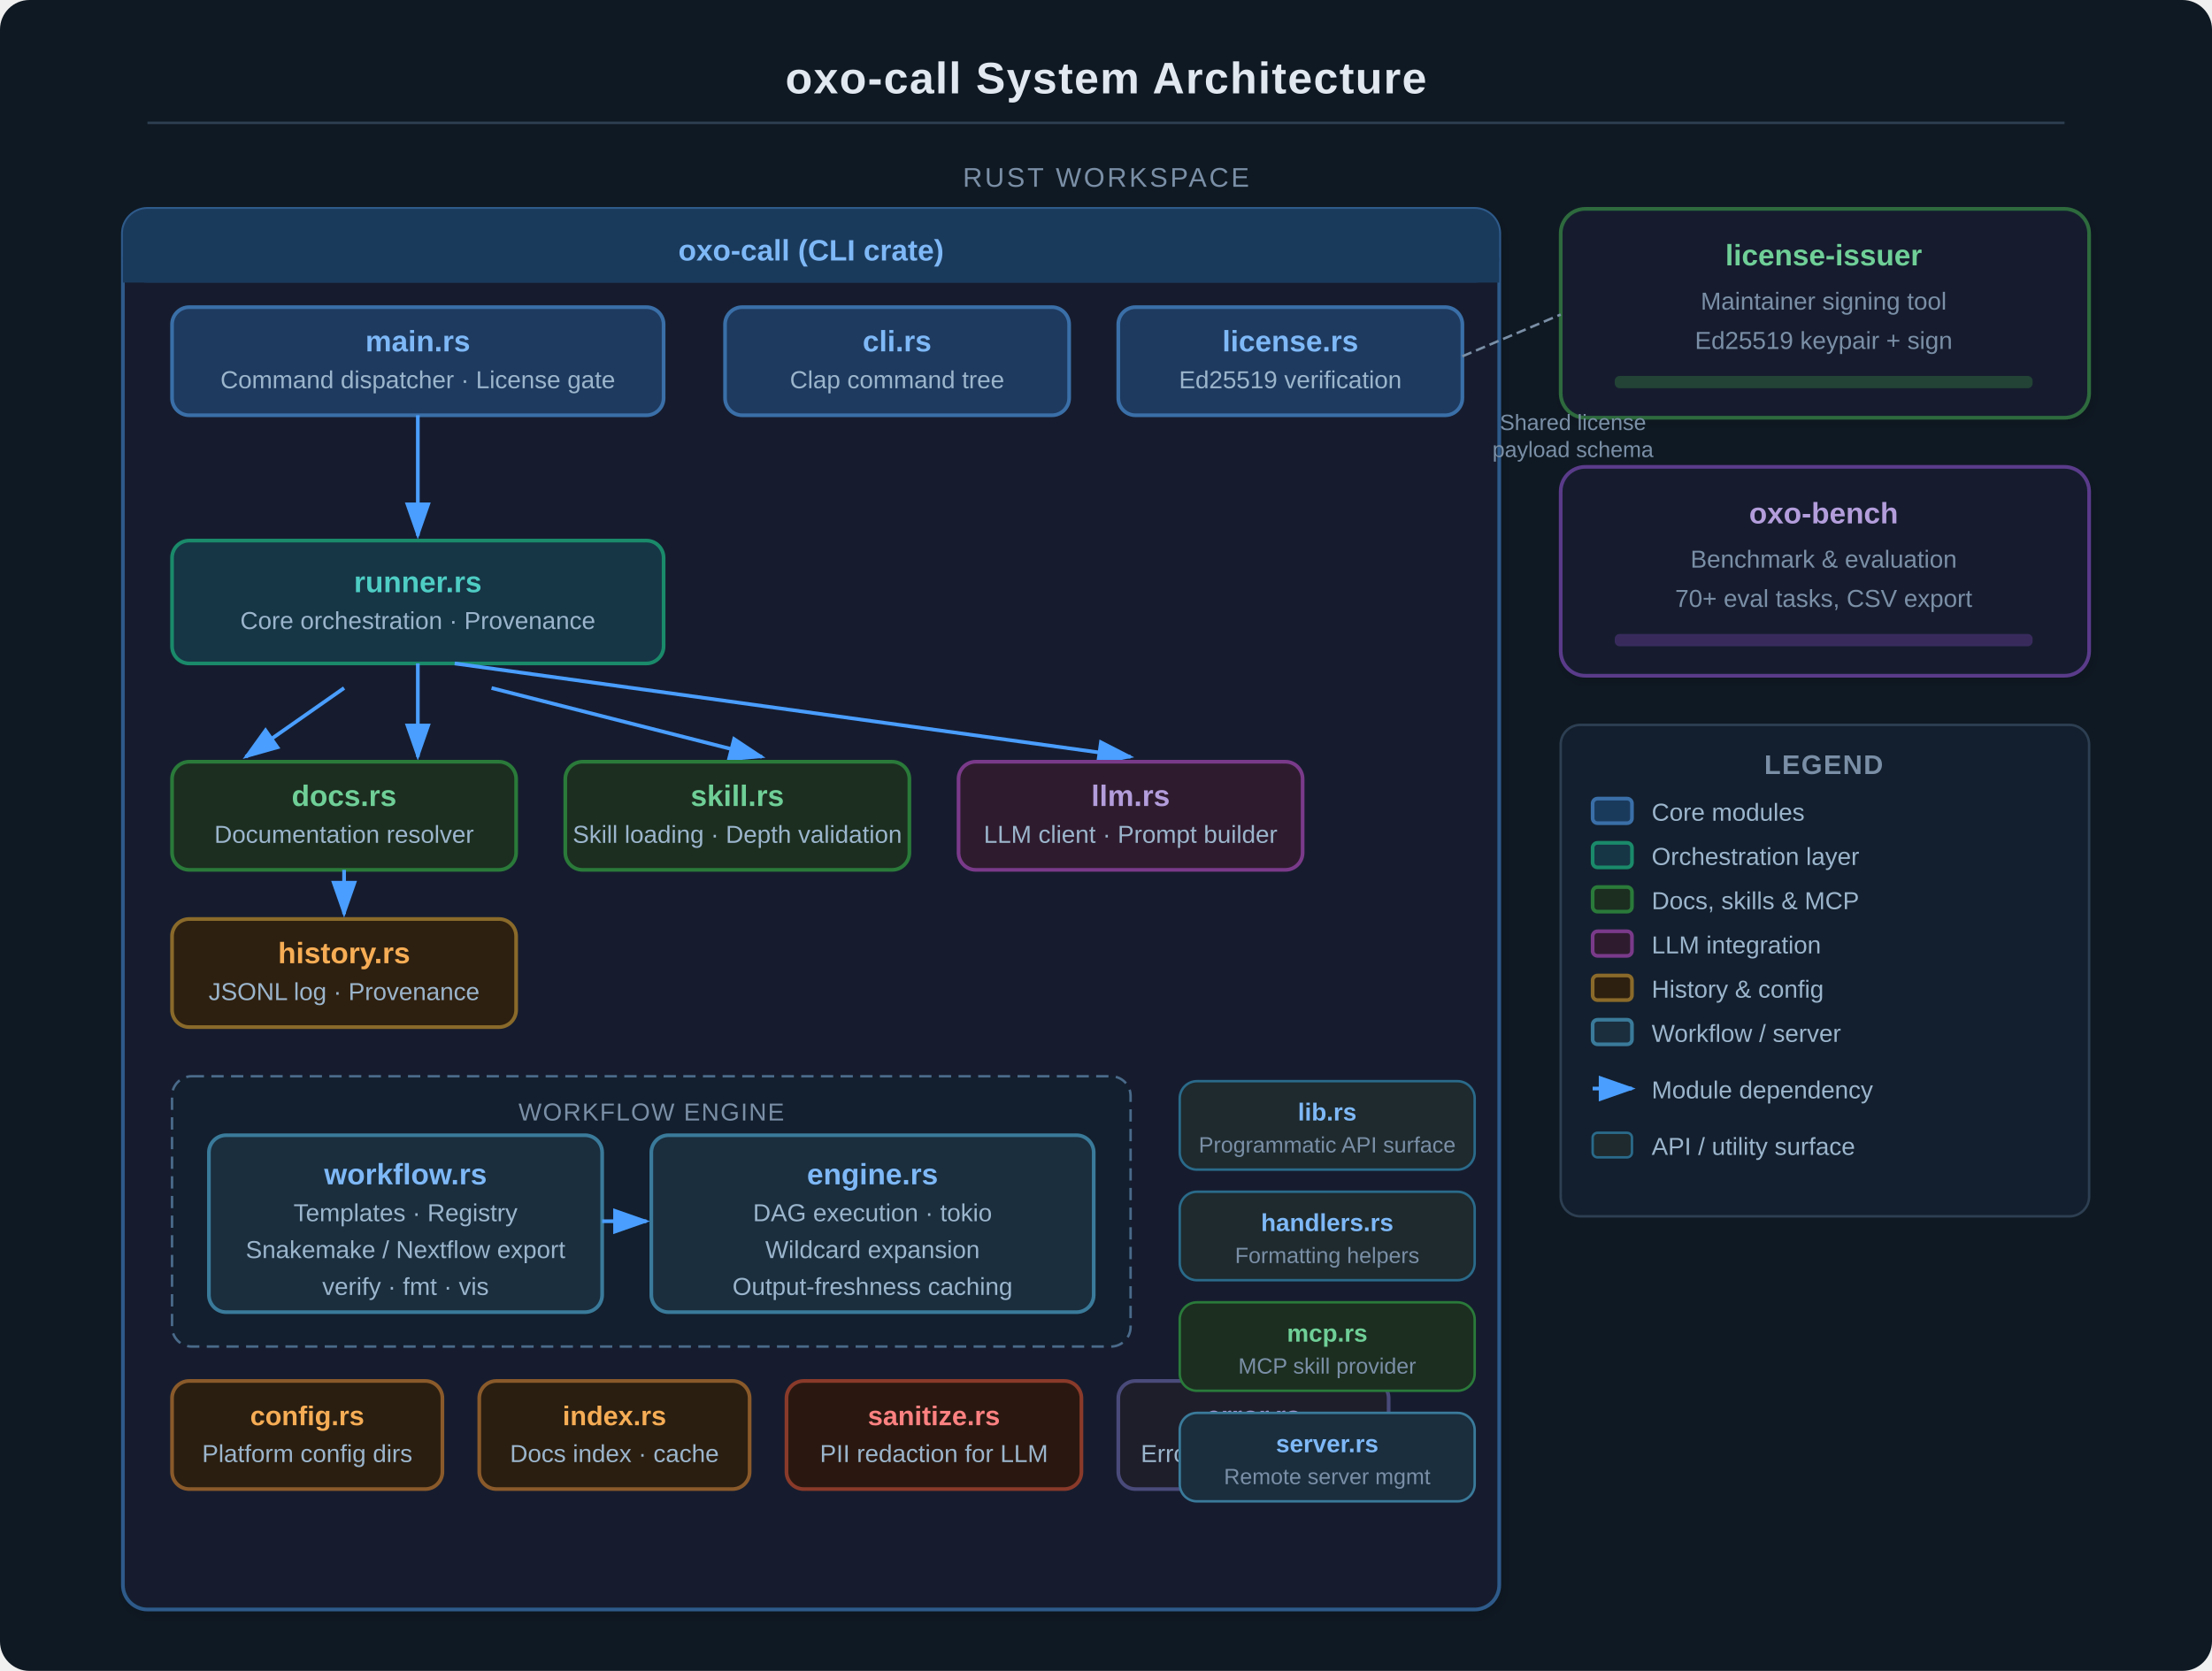
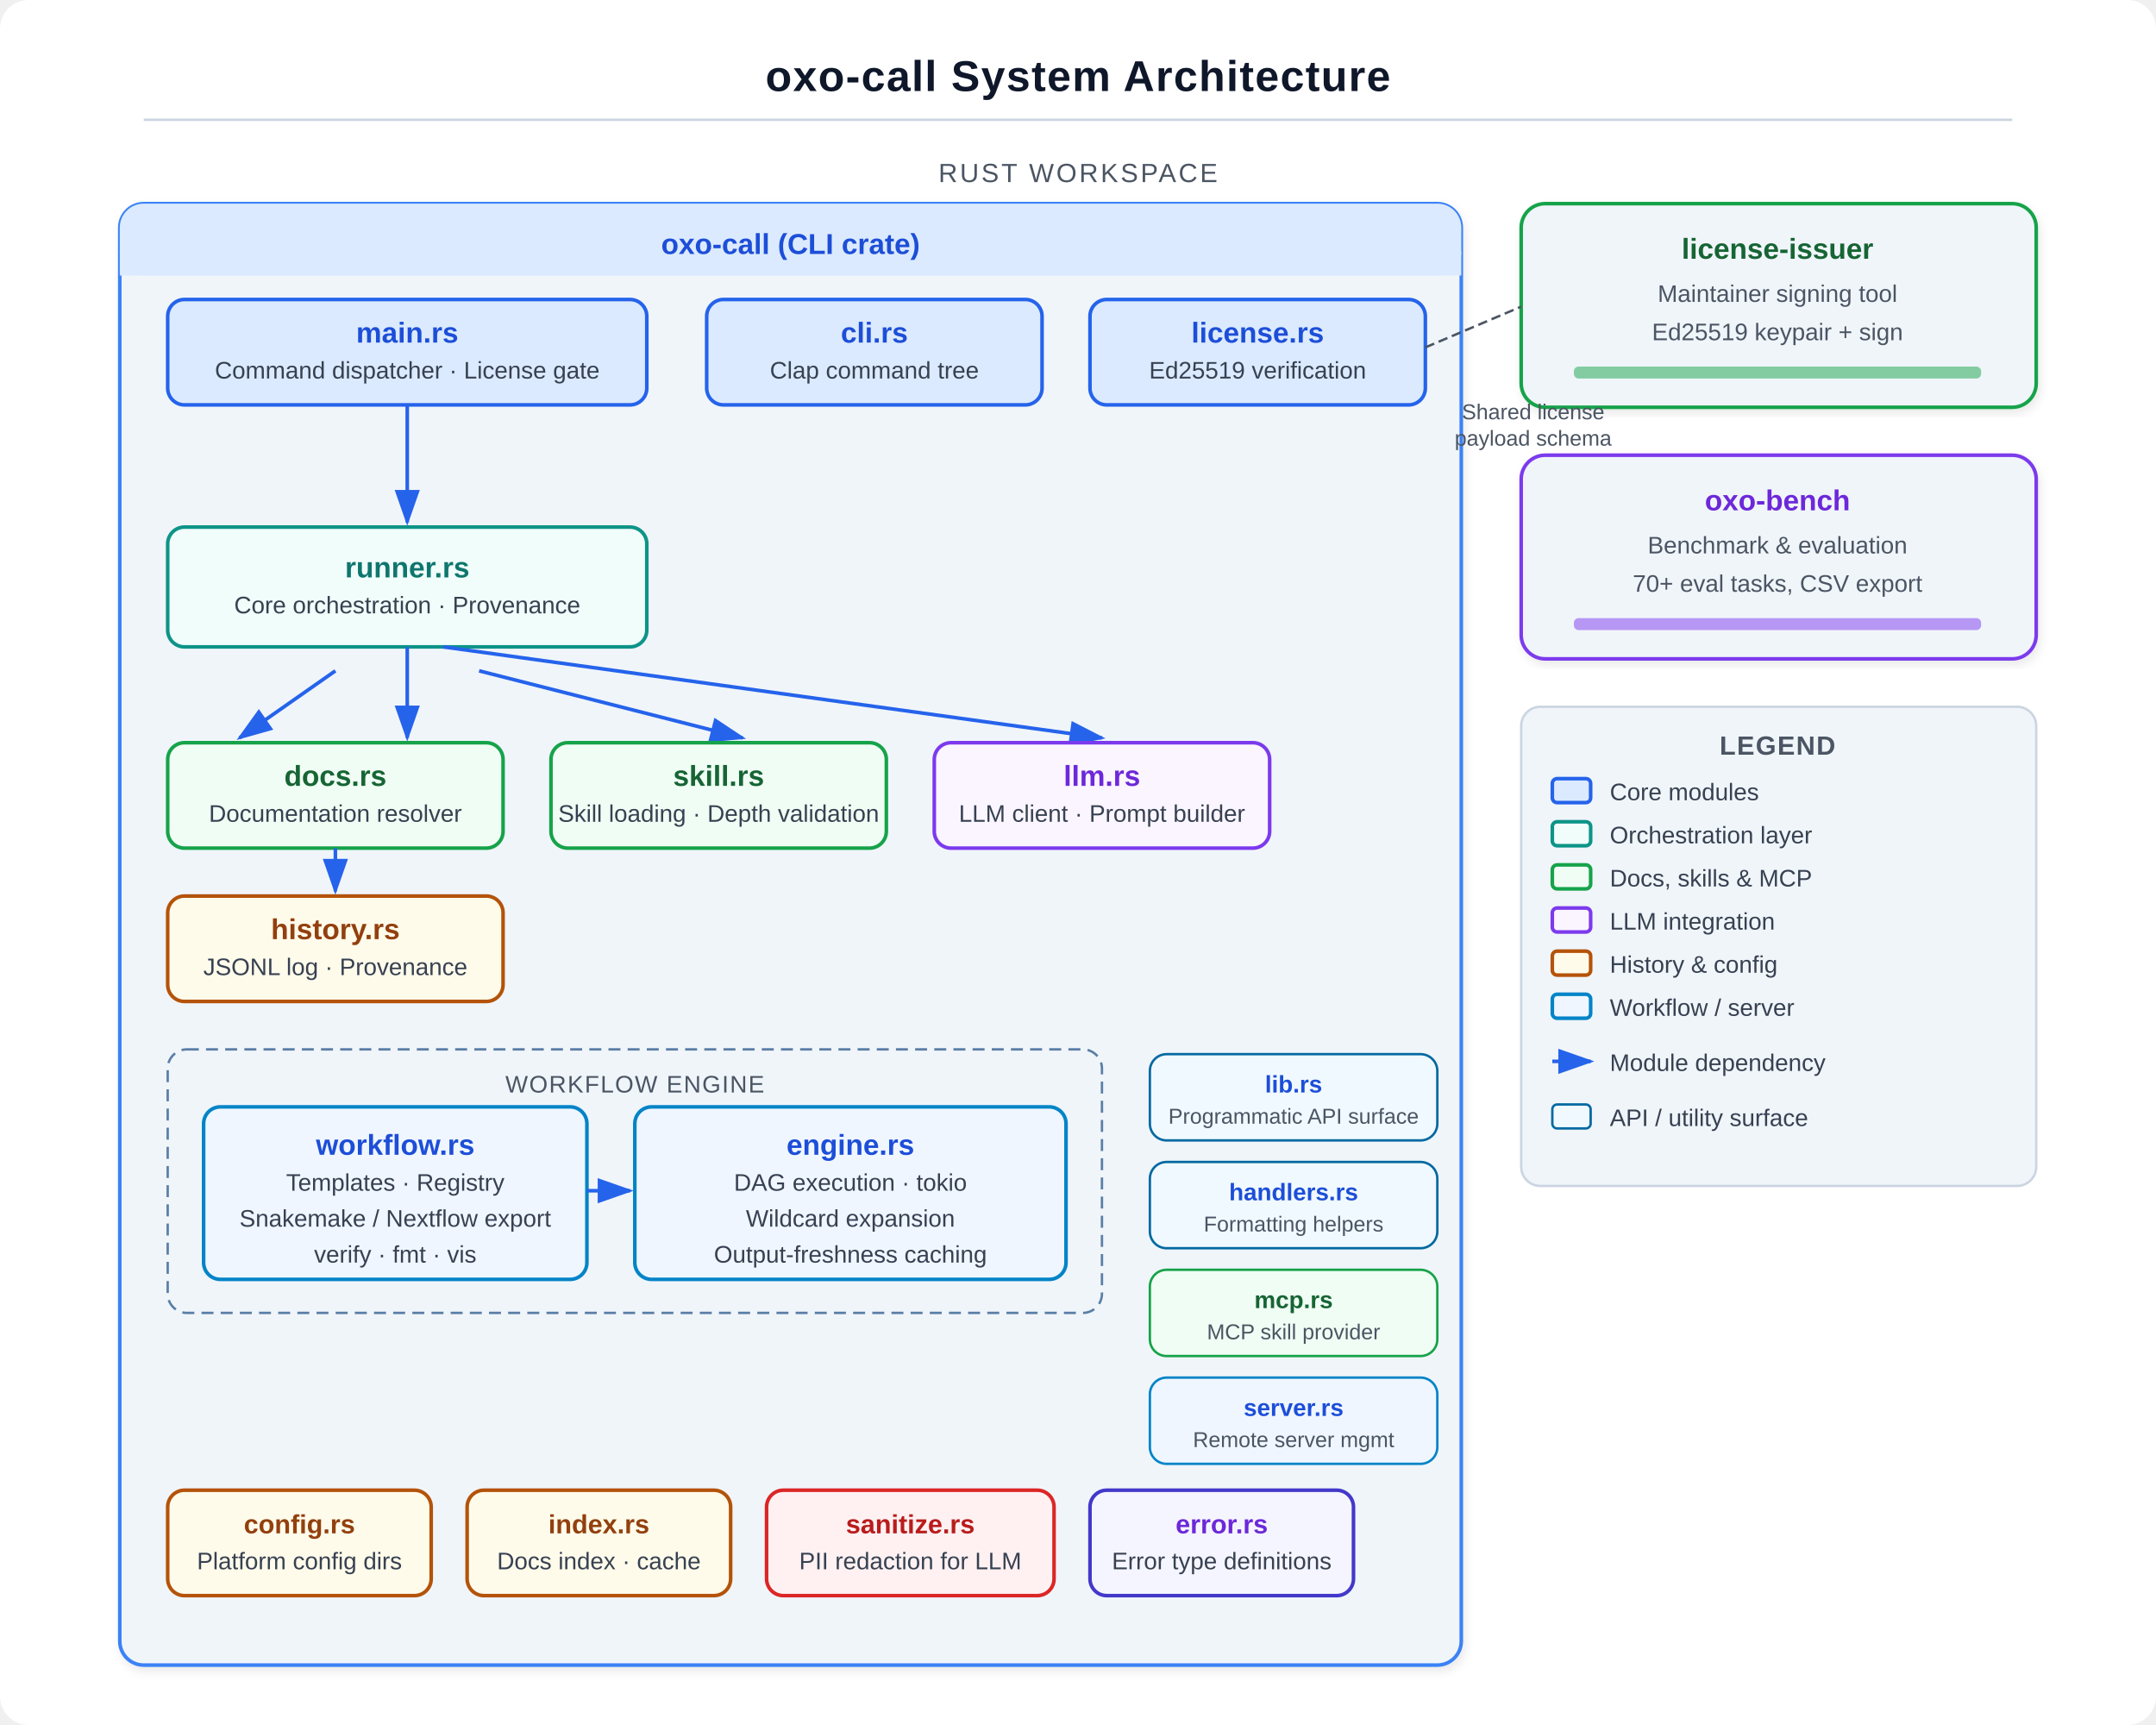
- <svg xmlns="http://www.w3.org/2000/svg" viewBox="0 0 900 680" font-family="'Segoe UI', 'Liberation Sans', Arial, sans-serif">
+ <svg xmlns="http://www.w3.org/2000/svg" viewBox="0 0 900 720" font-family="'Segoe UI', 'Liberation Sans', Arial, sans-serif">
  <defs>
    <marker id="arrow" markerWidth="10" markerHeight="7" refX="9" refY="3.5" orient="auto">
-       <polygon points="0 0, 10 3.5, 0 7" fill="#4a9eff" />
+       <polygon points="0 0, 10 3.5, 0 7" fill="#2563eb" />
    </marker>
    <marker id="arrow-gray" markerWidth="10" markerHeight="7" refX="9" refY="3.5" orient="auto">
-       <polygon points="0 0, 10 3.5, 0 7" fill="#7a8fa6" />
+       <polygon points="0 0, 10 3.5, 0 7" fill="#4b5563" />
    </marker>
    <filter id="shadow" x="-5%" y="-5%" width="110%" height="110%">
-       <feDropShadow dx="1" dy="2" stdDeviation="2" flood-color="#00000022" />
+       <feDropShadow dx="1" dy="2" stdDeviation="2" flood-color="#00000015" />
    </filter>
  </defs>
-   <rect width="900" height="680" fill="#0f1923" rx="12" />
-   <text x="450" y="38" text-anchor="middle" fill="#e2e8f0" font-size="18" font-weight="700" letter-spacing="0.5">oxo-call System Architecture</text>
-   <line x1="60" y1="50" x2="840" y2="50" stroke="#2d3f52" stroke-width="1" />
-   <text x="450" y="76" text-anchor="middle" fill="#7a8fa6" font-size="11" letter-spacing="1">RUST WORKSPACE</text>
-   <rect x="50" y="85" width="560" height="570" rx="10" fill="#131f2e" stroke="#2d5a8a" stroke-width="1.5" filter="url(#shadow)" />
-   <rect x="50" y="85" width="560" height="30" rx="10" fill="#1a3a5c" />
-   <rect x="50" y="105" width="560" height="10" rx="0" fill="#1a3a5c" />
-   <text x="330" y="106" text-anchor="middle" fill="#7eb8f7" font-size="12" font-weight="700">oxo-call (CLI crate)</text>
-   <rect x="635" y="85" width="215" height="85" rx="10" fill="#131f2e" stroke="#2d6a3e" stroke-width="1.5" filter="url(#shadow)" />
-   <text x="742" y="108" text-anchor="middle" fill="#6fcf97" font-size="12" font-weight="700">license-issuer</text>
-   <text x="742" y="126" text-anchor="middle" fill="#7a8fa6" font-size="10">Maintainer signing tool</text>
-   <text x="742" y="142" text-anchor="middle" fill="#7a8fa6" font-size="10">Ed25519 keypair + sign</text>
-   <rect x="657" y="153" width="170" height="5" rx="2" fill="#2d6a3e" opacity="0.5" />
-   <rect x="635" y="190" width="215" height="85" rx="10" fill="#131f2e" stroke="#5a3a8a" stroke-width="1.5" filter="url(#shadow)" />
-   <text x="742" y="213" text-anchor="middle" fill="#b39ddb" font-size="12" font-weight="700">oxo-bench</text>
-   <text x="742" y="231" text-anchor="middle" fill="#7a8fa6" font-size="10">Benchmark &amp; evaluation</text>
-   <text x="742" y="247" text-anchor="middle" fill="#7a8fa6" font-size="10">70+ eval tasks, CSV export</text>
-   <rect x="657" y="258" width="170" height="5" rx="2" fill="#5a3a8a" opacity="0.5" />
-   <rect x="70" y="125" width="200" height="44" rx="7" fill="#1e3a5f" stroke="#3a6fa8" stroke-width="1.5" />
-   <text x="170" y="143" text-anchor="middle" fill="#7eb8f7" font-size="12" font-weight="700">main.rs</text>
-   <text x="170" y="158" text-anchor="middle" fill="#9bb5cc" font-size="10">Command dispatcher · License gate</text>
-   <rect x="295" y="125" width="140" height="44" rx="7" fill="#1e3a5f" stroke="#3a6fa8" stroke-width="1.5" />
-   <text x="365" y="143" text-anchor="middle" fill="#7eb8f7" font-size="12" font-weight="700">cli.rs</text>
-   <text x="365" y="158" text-anchor="middle" fill="#9bb5cc" font-size="10">Clap command tree</text>
-   <rect x="455" y="125" width="140" height="44" rx="7" fill="#1e3a5f" stroke="#3a6fa8" stroke-width="1.5" />
-   <text x="525" y="143" text-anchor="middle" fill="#7eb8f7" font-size="12" font-weight="700">license.rs</text>
-   <text x="525" y="158" text-anchor="middle" fill="#9bb5cc" font-size="10">Ed25519 verification</text>
-   <line x1="170" y1="169" x2="170" y2="218" stroke="#4a9eff" stroke-width="1.5" marker-end="url(#arrow)" />
-   <rect x="70" y="220" width="200" height="50" rx="7" fill="#163545" stroke="#1a8a6a" stroke-width="1.5" />
-   <text x="170" y="241" text-anchor="middle" fill="#4ecdc4" font-size="12" font-weight="700">runner.rs</text>
-   <text x="170" y="256" text-anchor="middle" fill="#9bb5cc" font-size="10">Core orchestration · Provenance</text>
-   <line x1="170" y1="270" x2="170" y2="308" stroke="#4a9eff" stroke-width="1.5" marker-end="url(#arrow)" />
-   <line x1="200" y1="280" x2="310" y2="308" stroke="#4a9eff" stroke-width="1.5" marker-end="url(#arrow)" />
-   <line x1="140" y1="280" x2="100" y2="308" stroke="#4a9eff" stroke-width="1.5" marker-end="url(#arrow)" />
-   <line x1="185" y1="270" x2="460" y2="308" stroke="#4a9eff" stroke-width="1.5" marker-end="url(#arrow)" />
-   <rect x="70" y="310" width="140" height="44" rx="7" fill="#1c2e20" stroke="#2a7a3a" stroke-width="1.5" />
-   <text x="140" y="328" text-anchor="middle" fill="#6fcf97" font-size="12" font-weight="700">docs.rs</text>
-   <text x="140" y="343" text-anchor="middle" fill="#9bb5cc" font-size="10">Documentation resolver</text>
-   <rect x="230" y="310" width="140" height="44" rx="7" fill="#1c2e20" stroke="#2a7a3a" stroke-width="1.5" />
-   <text x="300" y="328" text-anchor="middle" fill="#6fcf97" font-size="12" font-weight="700">skill.rs</text>
-   <text x="300" y="343" text-anchor="middle" fill="#9bb5cc" font-size="10">Skill loading · Depth validation</text>
-   <rect x="390" y="310" width="140" height="44" rx="7" fill="#2e1c2e" stroke="#7a3a8a" stroke-width="1.5" />
-   <text x="460" y="328" text-anchor="middle" fill="#b39ddb" font-size="12" font-weight="700">llm.rs</text>
-   <text x="460" y="343" text-anchor="middle" fill="#9bb5cc" font-size="10">LLM client · Prompt builder</text>
-   <rect x="70" y="374" width="140" height="44" rx="7" fill="#2e2010" stroke="#8a6a2a" stroke-width="1.5" />
-   <text x="140" y="392" text-anchor="middle" fill="#f6ad55" font-size="12" font-weight="700">history.rs</text>
-   <text x="140" y="407" text-anchor="middle" fill="#9bb5cc" font-size="10">JSONL log · Provenance</text>
-   <line x1="140" y1="354" x2="140" y2="372" stroke="#4a9eff" stroke-width="1.5" marker-end="url(#arrow)" />
-   <rect x="70" y="438" width="390" height="110" rx="8" fill="#131f2e" stroke="#4a6a8a" stroke-width="1" stroke-dasharray="5,3" />
-   <text x="265" y="456" text-anchor="middle" fill="#7a8fa6" font-size="10" letter-spacing="0.5">WORKFLOW ENGINE</text>
-   <rect x="85" y="462" width="160" height="72" rx="7" fill="#1a2e3e" stroke="#3a7a9a" stroke-width="1.5" />
-   <text x="165" y="482" text-anchor="middle" fill="#7eb8f7" font-size="12" font-weight="700">workflow.rs</text>
-   <text x="165" y="497" text-anchor="middle" fill="#9bb5cc" font-size="10">Templates · Registry</text>
-   <text x="165" y="512" text-anchor="middle" fill="#9bb5cc" font-size="10">Snakemake / Nextflow export</text>
-   <text x="165" y="527" text-anchor="middle" fill="#9bb5cc" font-size="10">verify · fmt · vis</text>
-   <line x1="245" y1="497" x2="263" y2="497" stroke="#4a9eff" stroke-width="1.5" marker-end="url(#arrow)" />
-   <rect x="265" y="462" width="180" height="72" rx="7" fill="#1a2e3e" stroke="#3a7a9a" stroke-width="1.5" />
-   <text x="355" y="482" text-anchor="middle" fill="#7eb8f7" font-size="12" font-weight="700">engine.rs</text>
-   <text x="355" y="497" text-anchor="middle" fill="#9bb5cc" font-size="10">DAG execution · tokio</text>
-   <text x="355" y="512" text-anchor="middle" fill="#9bb5cc" font-size="10">Wildcard expansion</text>
-   <text x="355" y="527" text-anchor="middle" fill="#9bb5cc" font-size="10">Output-freshness caching</text>
-   <rect x="70" y="562" width="110" height="44" rx="7" fill="#2a1e10" stroke="#8a5a2a" stroke-width="1.5" />
-   <text x="125" y="580" text-anchor="middle" fill="#f6ad55" font-size="11" font-weight="700">config.rs</text>
-   <text x="125" y="595" text-anchor="middle" fill="#9bb5cc" font-size="10">Platform config dirs</text>
-   <rect x="195" y="562" width="110" height="44" rx="7" fill="#2a1e10" stroke="#8a5a2a" stroke-width="1.5" />
-   <text x="250" y="580" text-anchor="middle" fill="#f6ad55" font-size="11" font-weight="700">index.rs</text>
-   <text x="250" y="595" text-anchor="middle" fill="#9bb5cc" font-size="10">Docs index · cache</text>
-   <rect x="320" y="562" width="120" height="44" rx="7" fill="#2a1810" stroke="#8a3a2a" stroke-width="1.5" />
-   <text x="380" y="580" text-anchor="middle" fill="#fc8181" font-size="11" font-weight="700">sanitize.rs</text>
-   <text x="380" y="595" text-anchor="middle" fill="#9bb5cc" font-size="10">PII redaction for LLM</text>
-   <rect x="455" y="562" width="110" height="44" rx="7" fill="#1e1e2a" stroke="#4a4a7a" stroke-width="1.5" />
-   <text x="510" y="580" text-anchor="middle" fill="#b39ddb" font-size="11" font-weight="700">error.rs</text>
-   <text x="510" y="595" text-anchor="middle" fill="#9bb5cc" font-size="10">Error type definitions</text>
-   <rect x="480" y="440" width="120" height="36" rx="7" fill="#1e2a2e" stroke="#2a6a8a" stroke-width="1" />
-   <text x="540" y="456" text-anchor="middle" fill="#7eb8f7" font-size="10" font-weight="700">lib.rs</text>
-   <text x="540" y="469" text-anchor="middle" fill="#7a8fa6" font-size="9">Programmatic API surface</text>
-   <rect x="480" y="485" width="120" height="36" rx="7" fill="#1e2a2e" stroke="#2a6a8a" stroke-width="1" />
-   <text x="540" y="501" text-anchor="middle" fill="#7eb8f7" font-size="10" font-weight="700">handlers.rs</text>
-   <text x="540" y="514" text-anchor="middle" fill="#7a8fa6" font-size="9">Formatting helpers</text>
-   <rect x="480" y="530" width="120" height="36" rx="7" fill="#1c2e20" stroke="#2a7a3a" stroke-width="1" />
-   <text x="540" y="546" text-anchor="middle" fill="#6fcf97" font-size="10" font-weight="700">mcp.rs</text>
-   <text x="540" y="559" text-anchor="middle" fill="#7a8fa6" font-size="9">MCP skill provider</text>
-   <rect x="480" y="575" width="120" height="36" rx="7" fill="#1a2e3e" stroke="#3a7a9a" stroke-width="1" />
-   <text x="540" y="591" text-anchor="middle" fill="#7eb8f7" font-size="10" font-weight="700">server.rs</text>
-   <text x="540" y="604" text-anchor="middle" fill="#7a8fa6" font-size="9">Remote server mgmt</text>
-   <rect x="635" y="295" width="215" height="200" rx="8" fill="#131f2e" stroke="#2d3f52" stroke-width="1" />
-   <text x="742" y="315" text-anchor="middle" fill="#7a8fa6" font-size="11" font-weight="700" letter-spacing="0.5">LEGEND</text>
-   <rect x="648" y="325" width="16" height="10" rx="2" fill="#1a3a5c" stroke="#3a6fa8" stroke-width="1.5" />
-   <text x="672" y="334" fill="#9bb5cc" font-size="10">Core modules</text>
-   <rect x="648" y="343" width="16" height="10" rx="2" fill="#163545" stroke="#1a8a6a" stroke-width="1.5" />
-   <text x="672" y="352" fill="#9bb5cc" font-size="10">Orchestration layer</text>
-   <rect x="648" y="361" width="16" height="10" rx="2" fill="#1c2e20" stroke="#2a7a3a" stroke-width="1.5" />
-   <text x="672" y="370" fill="#9bb5cc" font-size="10">Docs, skills &amp; MCP</text>
-   <rect x="648" y="379" width="16" height="10" rx="2" fill="#2e1c2e" stroke="#7a3a8a" stroke-width="1.5" />
-   <text x="672" y="388" fill="#9bb5cc" font-size="10">LLM integration</text>
-   <rect x="648" y="397" width="16" height="10" rx="2" fill="#2e2010" stroke="#8a6a2a" stroke-width="1.5" />
-   <text x="672" y="406" fill="#9bb5cc" font-size="10">History &amp; config</text>
-   <rect x="648" y="415" width="16" height="10" rx="2" fill="#1a2e3e" stroke="#3a7a9a" stroke-width="1.5" />
-   <text x="672" y="424" fill="#9bb5cc" font-size="10">Workflow / server</text>
-   <line x1="648" y1="443" x2="664" y2="443" stroke="#4a9eff" stroke-width="1.5" marker-end="url(#arrow)" />
-   <text x="672" y="447" fill="#9bb5cc" font-size="10">Module dependency</text>
-   <rect x="648" y="461" width="16" height="10" rx="2" fill="#1e2a2e" stroke="#2a6a8a" stroke-width="1" />
-   <text x="672" y="470" fill="#9bb5cc" font-size="10">API / utility surface</text>
-   <line x1="595" y1="145" x2="635" y2="128" stroke="#7a8fa6" stroke-width="1" stroke-dasharray="4,2" />
-   <text x="640" y="175" fill="#7a8fa6" font-size="9" text-anchor="middle">Shared license</text>
-   <text x="640" y="186" fill="#7a8fa6" font-size="9" text-anchor="middle">payload schema</text>
+   <rect width="900" height="720" fill="#ffffff" rx="12" />
+   <text x="450" y="38" text-anchor="middle" fill="#0f172a" font-size="18" font-weight="700" letter-spacing="0.5">oxo-call System Architecture</text>
+   <line x1="60" y1="50" x2="840" y2="50" stroke="#cbd5e1" stroke-width="1" />
+   <text x="450" y="76" text-anchor="middle" fill="#4b5563" font-size="11" letter-spacing="1">RUST WORKSPACE</text>
+   <rect x="50" y="85" width="560" height="610" rx="10" fill="#f0f5fa" stroke="#3b82f6" stroke-width="1.5" filter="url(#shadow)" />
+   <rect x="50" y="85" width="560" height="30" rx="10" fill="#dbeafe" />
+   <rect x="50" y="105" width="560" height="10" rx="0" fill="#dbeafe" />
+   <text x="330" y="106" text-anchor="middle" fill="#1d4ed8" font-size="12" font-weight="700">oxo-call (CLI crate)</text>
+   <rect x="635" y="85" width="215" height="85" rx="10" fill="#f0f5fa" stroke="#16a34a" stroke-width="1.5" filter="url(#shadow)" />
+   <text x="742" y="108" text-anchor="middle" fill="#166534" font-size="12" font-weight="700">license-issuer</text>
+   <text x="742" y="126" text-anchor="middle" fill="#4b5563" font-size="10">Maintainer signing tool</text>
+   <text x="742" y="142" text-anchor="middle" fill="#4b5563" font-size="10">Ed25519 keypair + sign</text>
+   <rect x="657" y="153" width="170" height="5" rx="2" fill="#16a34a" opacity="0.5" />
+   <rect x="635" y="190" width="215" height="85" rx="10" fill="#f0f5fa" stroke="#7c3aed" stroke-width="1.5" filter="url(#shadow)" />
+   <text x="742" y="213" text-anchor="middle" fill="#6d28d9" font-size="12" font-weight="700">oxo-bench</text>
+   <text x="742" y="231" text-anchor="middle" fill="#4b5563" font-size="10">Benchmark &amp; evaluation</text>
+   <text x="742" y="247" text-anchor="middle" fill="#4b5563" font-size="10">70+ eval tasks, CSV export</text>
+   <rect x="657" y="258" width="170" height="5" rx="2" fill="#7c3aed" opacity="0.5" />
+   <rect x="70" y="125" width="200" height="44" rx="7" fill="#dbeafe" stroke="#2563eb" stroke-width="1.5" />
+   <text x="170" y="143" text-anchor="middle" fill="#1d4ed8" font-size="12" font-weight="700">main.rs</text>
+   <text x="170" y="158" text-anchor="middle" fill="#374151" font-size="10">Command dispatcher · License gate</text>
+   <rect x="295" y="125" width="140" height="44" rx="7" fill="#dbeafe" stroke="#2563eb" stroke-width="1.5" />
+   <text x="365" y="143" text-anchor="middle" fill="#1d4ed8" font-size="12" font-weight="700">cli.rs</text>
+   <text x="365" y="158" text-anchor="middle" fill="#374151" font-size="10">Clap command tree</text>
+   <rect x="455" y="125" width="140" height="44" rx="7" fill="#dbeafe" stroke="#2563eb" stroke-width="1.5" />
+   <text x="525" y="143" text-anchor="middle" fill="#1d4ed8" font-size="12" font-weight="700">license.rs</text>
+   <text x="525" y="158" text-anchor="middle" fill="#374151" font-size="10">Ed25519 verification</text>
+   <line x1="170" y1="169" x2="170" y2="218" stroke="#2563eb" stroke-width="1.5" marker-end="url(#arrow)" />
+   <rect x="70" y="220" width="200" height="50" rx="7" fill="#f0fdfa" stroke="#0d9488" stroke-width="1.5" />
+   <text x="170" y="241" text-anchor="middle" fill="#0f766e" font-size="12" font-weight="700">runner.rs</text>
+   <text x="170" y="256" text-anchor="middle" fill="#374151" font-size="10">Core orchestration · Provenance</text>
+   <line x1="170" y1="270" x2="170" y2="308" stroke="#2563eb" stroke-width="1.5" marker-end="url(#arrow)" />
+   <line x1="200" y1="280" x2="310" y2="308" stroke="#2563eb" stroke-width="1.5" marker-end="url(#arrow)" />
+   <line x1="140" y1="280" x2="100" y2="308" stroke="#2563eb" stroke-width="1.5" marker-end="url(#arrow)" />
+   <line x1="185" y1="270" x2="460" y2="308" stroke="#2563eb" stroke-width="1.5" marker-end="url(#arrow)" />
+   <rect x="70" y="310" width="140" height="44" rx="7" fill="#f0fdf4" stroke="#16a34a" stroke-width="1.5" />
+   <text x="140" y="328" text-anchor="middle" fill="#166534" font-size="12" font-weight="700">docs.rs</text>
+   <text x="140" y="343" text-anchor="middle" fill="#374151" font-size="10">Documentation resolver</text>
+   <rect x="230" y="310" width="140" height="44" rx="7" fill="#f0fdf4" stroke="#16a34a" stroke-width="1.5" />
+   <text x="300" y="328" text-anchor="middle" fill="#166534" font-size="12" font-weight="700">skill.rs</text>
+   <text x="300" y="343" text-anchor="middle" fill="#374151" font-size="10">Skill loading · Depth validation</text>
+   <rect x="390" y="310" width="140" height="44" rx="7" fill="#faf5ff" stroke="#7c3aed" stroke-width="1.5" />
+   <text x="460" y="328" text-anchor="middle" fill="#6d28d9" font-size="12" font-weight="700">llm.rs</text>
+   <text x="460" y="343" text-anchor="middle" fill="#374151" font-size="10">LLM client · Prompt builder</text>
+   <rect x="70" y="374" width="140" height="44" rx="7" fill="#fffbeb" stroke="#b45309" stroke-width="1.5" />
+   <text x="140" y="392" text-anchor="middle" fill="#92400e" font-size="12" font-weight="700">history.rs</text>
+   <text x="140" y="407" text-anchor="middle" fill="#374151" font-size="10">JSONL log · Provenance</text>
+   <line x1="140" y1="354" x2="140" y2="372" stroke="#2563eb" stroke-width="1.5" marker-end="url(#arrow)" />
+   <rect x="70" y="438" width="390" height="110" rx="8" fill="#f0f5fa" stroke="#5b7fa6" stroke-width="1" stroke-dasharray="5,3" />
+   <text x="265" y="456" text-anchor="middle" fill="#4b5563" font-size="10" letter-spacing="0.5">WORKFLOW ENGINE</text>
+   <rect x="85" y="462" width="160" height="72" rx="7" fill="#eff6ff" stroke="#0284c7" stroke-width="1.5" />
+   <text x="165" y="482" text-anchor="middle" fill="#1d4ed8" font-size="12" font-weight="700">workflow.rs</text>
+   <text x="165" y="497" text-anchor="middle" fill="#374151" font-size="10">Templates · Registry</text>
+   <text x="165" y="512" text-anchor="middle" fill="#374151" font-size="10">Snakemake / Nextflow export</text>
+   <text x="165" y="527" text-anchor="middle" fill="#374151" font-size="10">verify · fmt · vis</text>
+   <line x1="245" y1="497" x2="263" y2="497" stroke="#2563eb" stroke-width="1.5" marker-end="url(#arrow)" />
+   <rect x="265" y="462" width="180" height="72" rx="7" fill="#eff6ff" stroke="#0284c7" stroke-width="1.5" />
+   <text x="355" y="482" text-anchor="middle" fill="#1d4ed8" font-size="12" font-weight="700">engine.rs</text>
+   <text x="355" y="497" text-anchor="middle" fill="#374151" font-size="10">DAG execution · tokio</text>
+   <text x="355" y="512" text-anchor="middle" fill="#374151" font-size="10">Wildcard expansion</text>
+   <text x="355" y="527" text-anchor="middle" fill="#374151" font-size="10">Output-freshness caching</text>
+   <rect x="70" y="622" width="110" height="44" rx="7" fill="#fffbeb" stroke="#b45309" stroke-width="1.5" />
+   <text x="125" y="640" text-anchor="middle" fill="#92400e" font-size="11" font-weight="700">config.rs</text>
+   <text x="125" y="655" text-anchor="middle" fill="#374151" font-size="10">Platform config dirs</text>
+   <rect x="195" y="622" width="110" height="44" rx="7" fill="#fffbeb" stroke="#b45309" stroke-width="1.5" />
+   <text x="250" y="640" text-anchor="middle" fill="#92400e" font-size="11" font-weight="700">index.rs</text>
+   <text x="250" y="655" text-anchor="middle" fill="#374151" font-size="10">Docs index · cache</text>
+   <rect x="320" y="622" width="120" height="44" rx="7" fill="#fff1f2" stroke="#dc2626" stroke-width="1.5" />
+   <text x="380" y="640" text-anchor="middle" fill="#b91c1c" font-size="11" font-weight="700">sanitize.rs</text>
+   <text x="380" y="655" text-anchor="middle" fill="#374151" font-size="10">PII redaction for LLM</text>
+   <rect x="455" y="622" width="110" height="44" rx="7" fill="#f5f5ff" stroke="#4338ca" stroke-width="1.5" />
+   <text x="510" y="640" text-anchor="middle" fill="#6d28d9" font-size="11" font-weight="700">error.rs</text>
+   <text x="510" y="655" text-anchor="middle" fill="#374151" font-size="10">Error type definitions</text>
+   <rect x="480" y="440" width="120" height="36" rx="7" fill="#f0f9ff" stroke="#0369a1" stroke-width="1" />
+   <text x="540" y="456" text-anchor="middle" fill="#1d4ed8" font-size="10" font-weight="700">lib.rs</text>
+   <text x="540" y="469" text-anchor="middle" fill="#4b5563" font-size="9">Programmatic API surface</text>
+   <rect x="480" y="485" width="120" height="36" rx="7" fill="#f0f9ff" stroke="#0369a1" stroke-width="1" />
+   <text x="540" y="501" text-anchor="middle" fill="#1d4ed8" font-size="10" font-weight="700">handlers.rs</text>
+   <text x="540" y="514" text-anchor="middle" fill="#4b5563" font-size="9">Formatting helpers</text>
+   <rect x="480" y="530" width="120" height="36" rx="7" fill="#f0fdf4" stroke="#16a34a" stroke-width="1" />
+   <text x="540" y="546" text-anchor="middle" fill="#166534" font-size="10" font-weight="700">mcp.rs</text>
+   <text x="540" y="559" text-anchor="middle" fill="#4b5563" font-size="9">MCP skill provider</text>
+   <rect x="480" y="575" width="120" height="36" rx="7" fill="#eff6ff" stroke="#0284c7" stroke-width="1" />
+   <text x="540" y="591" text-anchor="middle" fill="#1d4ed8" font-size="10" font-weight="700">server.rs</text>
+   <text x="540" y="604" text-anchor="middle" fill="#4b5563" font-size="9">Remote server mgmt</text>
+   <rect x="635" y="295" width="215" height="200" rx="8" fill="#f0f5fa" stroke="#cbd5e1" stroke-width="1" />
+   <text x="742" y="315" text-anchor="middle" fill="#4b5563" font-size="11" font-weight="700" letter-spacing="0.5">LEGEND</text>
+   <rect x="648" y="325" width="16" height="10" rx="2" fill="#dbeafe" stroke="#2563eb" stroke-width="1.5" />
+   <text x="672" y="334" fill="#374151" font-size="10">Core modules</text>
+   <rect x="648" y="343" width="16" height="10" rx="2" fill="#f0fdfa" stroke="#0d9488" stroke-width="1.5" />
+   <text x="672" y="352" fill="#374151" font-size="10">Orchestration layer</text>
+   <rect x="648" y="361" width="16" height="10" rx="2" fill="#f0fdf4" stroke="#16a34a" stroke-width="1.5" />
+   <text x="672" y="370" fill="#374151" font-size="10">Docs, skills &amp; MCP</text>
+   <rect x="648" y="379" width="16" height="10" rx="2" fill="#faf5ff" stroke="#7c3aed" stroke-width="1.5" />
+   <text x="672" y="388" fill="#374151" font-size="10">LLM integration</text>
+   <rect x="648" y="397" width="16" height="10" rx="2" fill="#fffbeb" stroke="#b45309" stroke-width="1.5" />
+   <text x="672" y="406" fill="#374151" font-size="10">History &amp; config</text>
+   <rect x="648" y="415" width="16" height="10" rx="2" fill="#eff6ff" stroke="#0284c7" stroke-width="1.5" />
+   <text x="672" y="424" fill="#374151" font-size="10">Workflow / server</text>
+   <line x1="648" y1="443" x2="664" y2="443" stroke="#2563eb" stroke-width="1.5" marker-end="url(#arrow)" />
+   <text x="672" y="447" fill="#374151" font-size="10">Module dependency</text>
+   <rect x="648" y="461" width="16" height="10" rx="2" fill="#f0f9ff" stroke="#0369a1" stroke-width="1" />
+   <text x="672" y="470" fill="#374151" font-size="10">API / utility surface</text>
+   <line x1="595" y1="145" x2="635" y2="128" stroke="#4b5563" stroke-width="1" stroke-dasharray="4,2" />
+   <text x="640" y="175" fill="#4b5563" font-size="9" text-anchor="middle">Shared license</text>
+   <text x="640" y="186" fill="#4b5563" font-size="9" text-anchor="middle">payload schema</text>
</svg>
